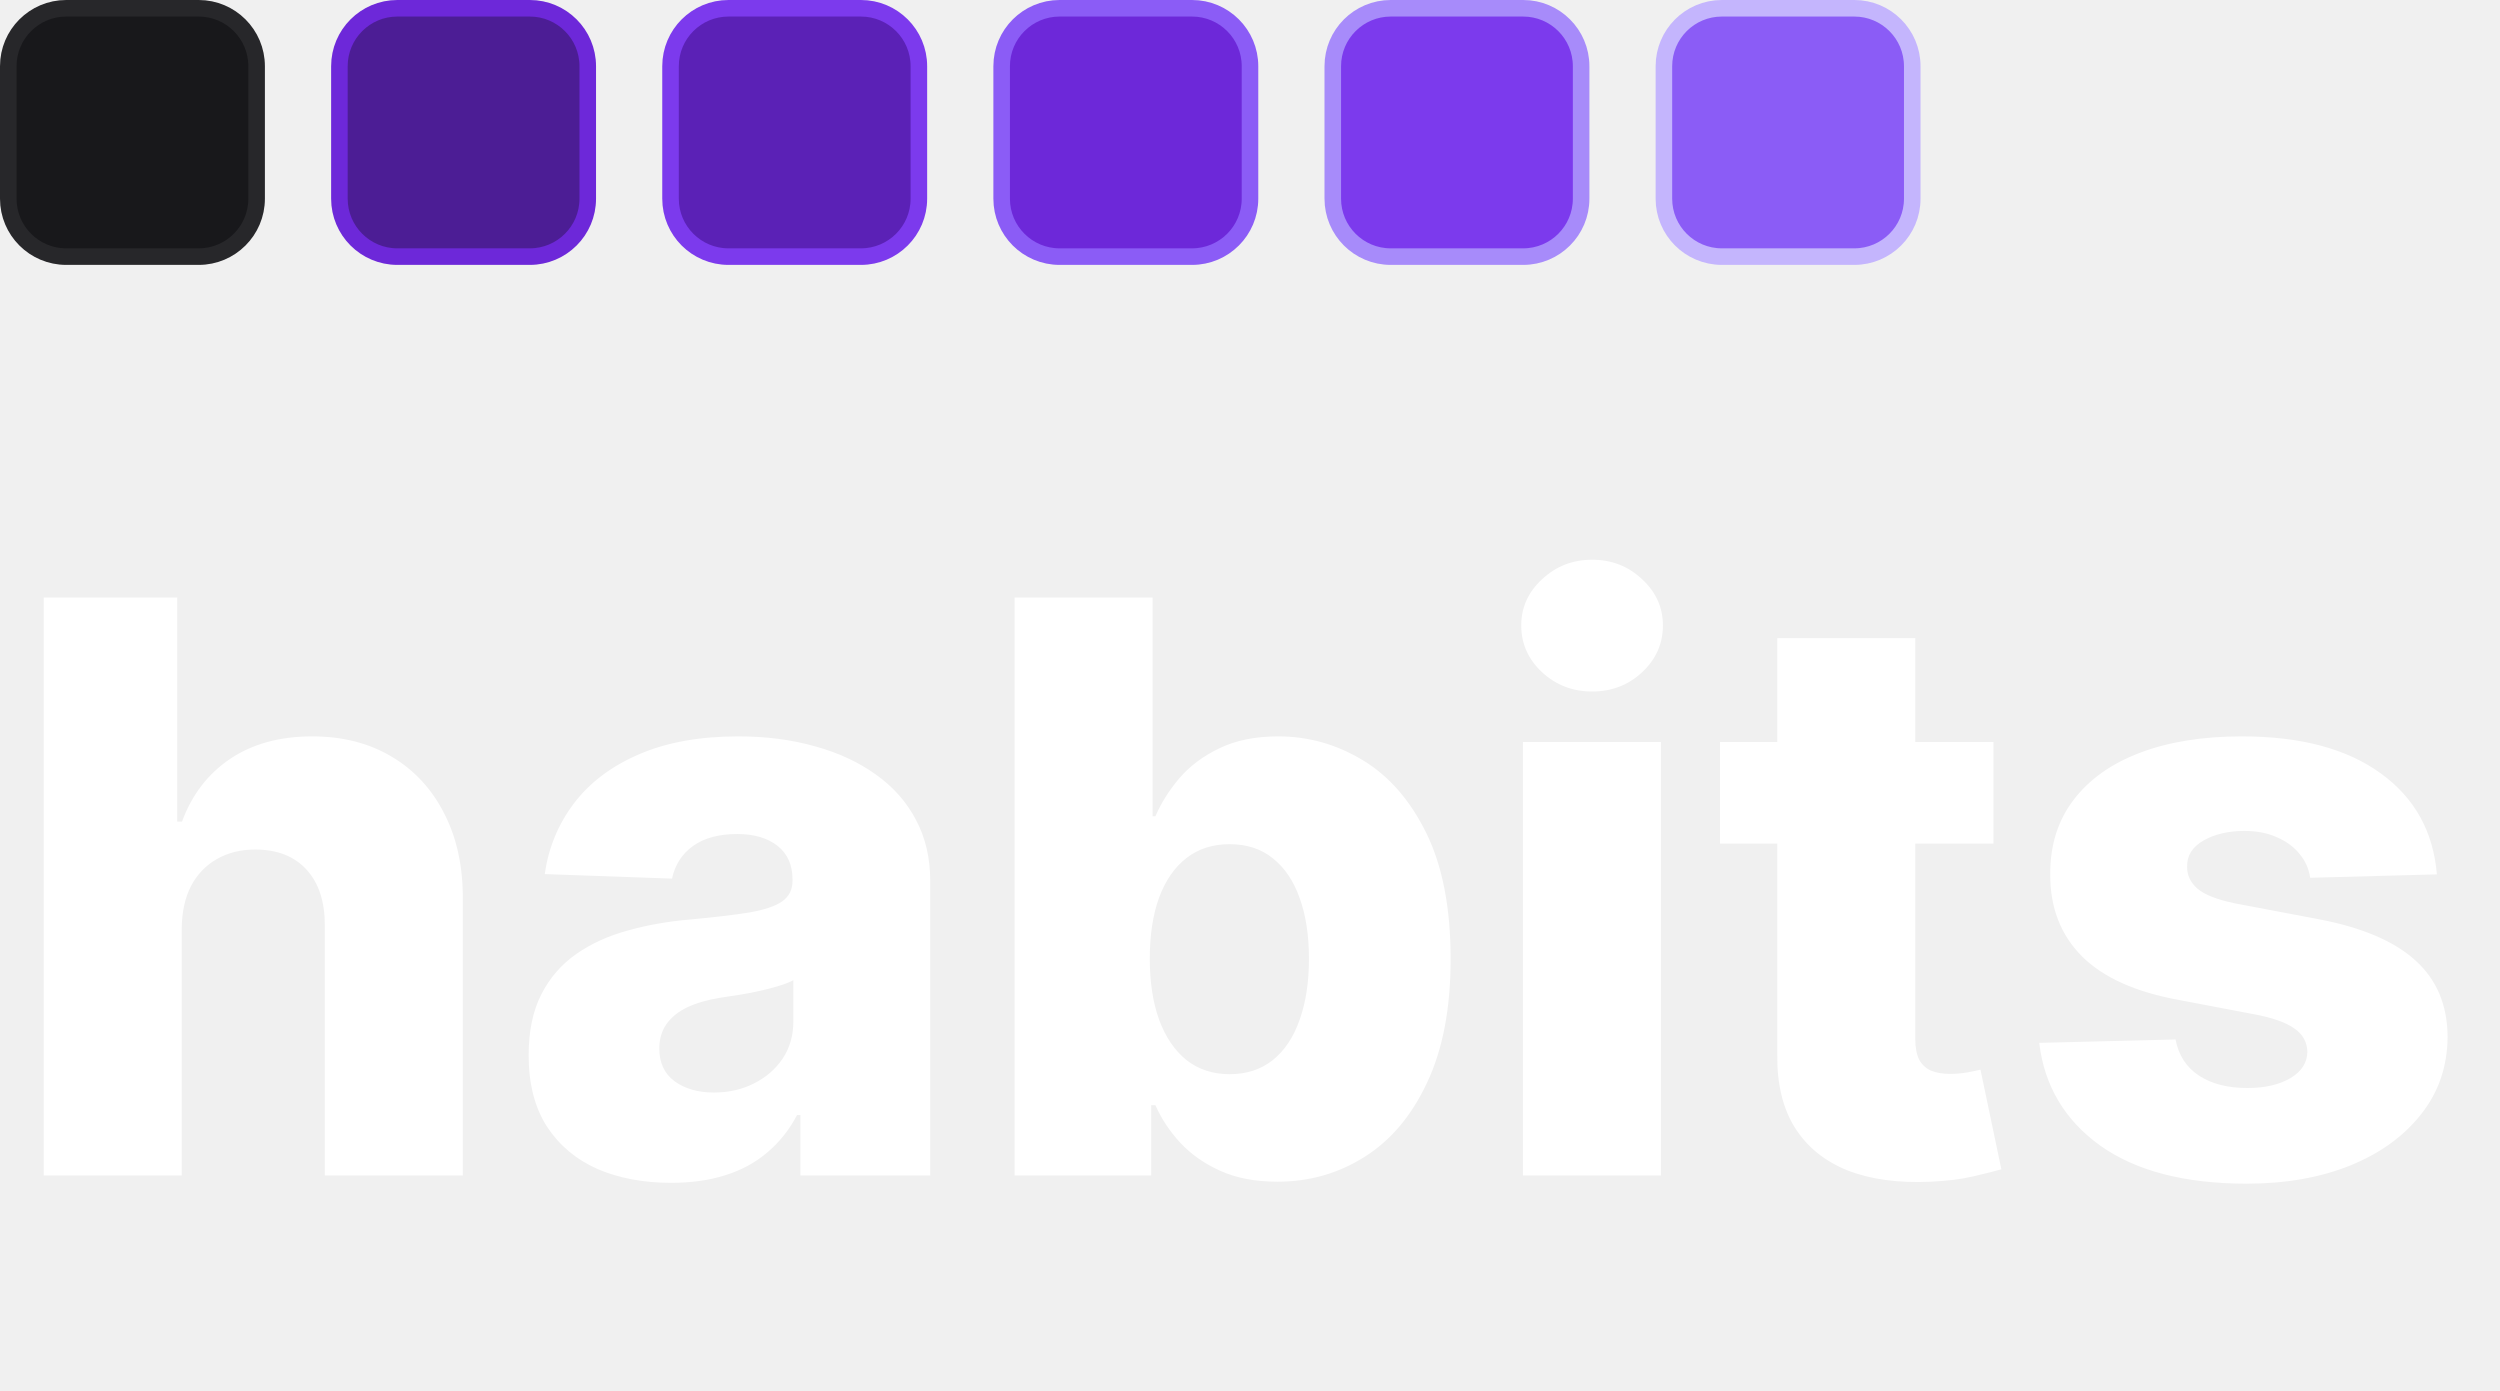
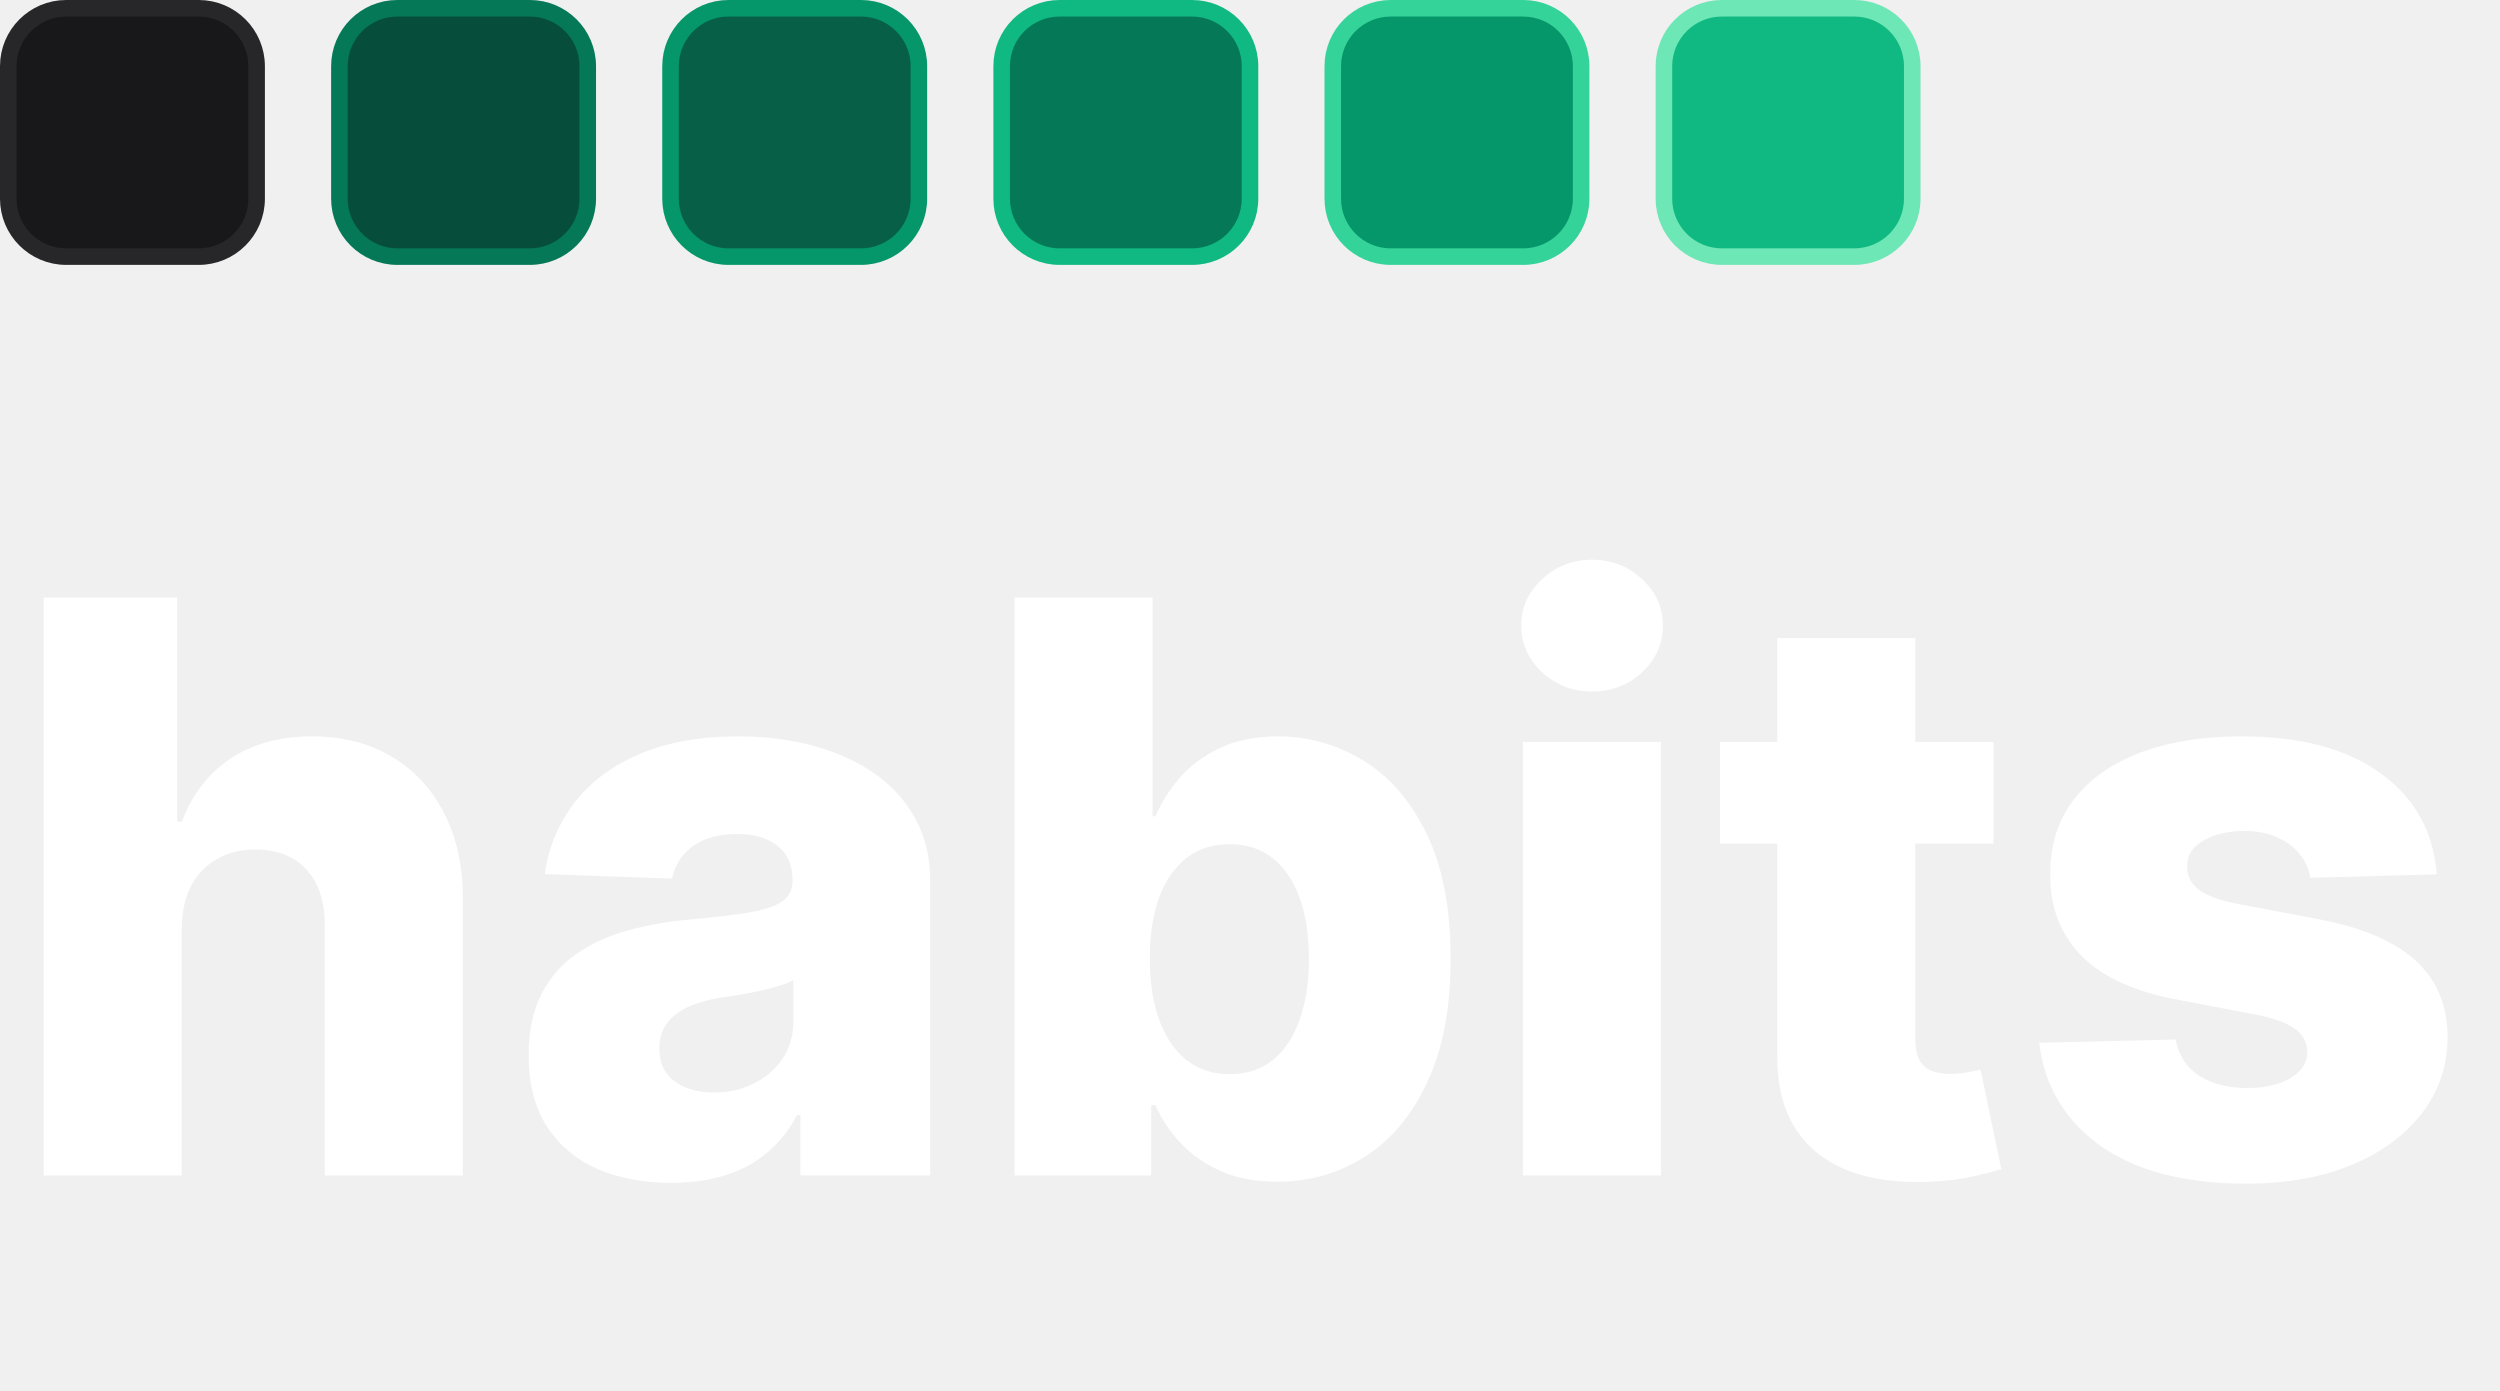
<svg xmlns="http://www.w3.org/2000/svg" width="151" height="84" viewBox="0 0 151 84" fill="none">
  <path d="M10.977 56.068V71H2.642V36.091H10.704V49.625H10.994C11.585 48.011 12.551 46.75 13.892 45.841C15.244 44.932 16.898 44.477 18.852 44.477C20.693 44.477 22.296 44.886 23.659 45.705C25.023 46.511 26.079 47.653 26.829 49.131C27.591 50.608 27.966 52.335 27.954 54.312V71H19.619V55.949C19.631 54.494 19.267 53.358 18.528 52.54C17.79 51.722 16.75 51.312 15.409 51.312C14.534 51.312 13.761 51.506 13.091 51.892C12.432 52.267 11.915 52.807 11.54 53.511C11.176 54.216 10.989 55.068 10.977 56.068ZM40.538 71.443C38.868 71.443 37.385 71.165 36.09 70.608C34.805 70.04 33.788 69.188 33.038 68.051C32.3 66.903 31.93 65.466 31.93 63.739C31.93 62.284 32.186 61.057 32.697 60.057C33.209 59.057 33.913 58.244 34.811 57.619C35.709 56.994 36.743 56.523 37.913 56.205C39.084 55.875 40.334 55.653 41.663 55.54C43.152 55.403 44.351 55.261 45.26 55.114C46.169 54.955 46.828 54.733 47.237 54.449C47.658 54.153 47.868 53.739 47.868 53.205V53.119C47.868 52.244 47.567 51.568 46.965 51.091C46.362 50.614 45.55 50.375 44.527 50.375C43.425 50.375 42.538 50.614 41.868 51.091C41.197 51.568 40.771 52.227 40.59 53.068L32.902 52.795C33.129 51.205 33.715 49.784 34.658 48.534C35.612 47.273 36.919 46.284 38.578 45.568C40.249 44.841 42.254 44.477 44.595 44.477C46.266 44.477 47.805 44.676 49.215 45.074C50.624 45.46 51.851 46.028 52.896 46.778C53.942 47.517 54.749 48.426 55.317 49.506C55.896 50.585 56.186 51.818 56.186 53.205V71H48.345V67.352H48.141C47.675 68.239 47.078 68.989 46.351 69.602C45.635 70.216 44.788 70.676 43.811 70.983C42.845 71.29 41.754 71.443 40.538 71.443ZM43.112 65.989C44.01 65.989 44.817 65.807 45.533 65.443C46.26 65.079 46.84 64.579 47.271 63.943C47.703 63.295 47.919 62.545 47.919 61.693V59.205C47.68 59.33 47.391 59.443 47.05 59.545C46.72 59.648 46.356 59.744 45.959 59.835C45.561 59.926 45.152 60.006 44.731 60.074C44.311 60.142 43.908 60.205 43.521 60.261C42.737 60.386 42.067 60.58 41.51 60.841C40.965 61.102 40.544 61.443 40.249 61.864C39.965 62.273 39.822 62.761 39.822 63.33C39.822 64.193 40.129 64.852 40.743 65.307C41.368 65.761 42.158 65.989 43.112 65.989ZM61.283 71V36.091H69.618V49.301H69.788C70.129 48.506 70.612 47.739 71.237 47C71.874 46.261 72.68 45.659 73.658 45.193C74.646 44.716 75.828 44.477 77.203 44.477C79.021 44.477 80.72 44.955 82.3 45.909C83.891 46.864 85.175 48.335 86.152 50.324C87.129 52.312 87.618 54.847 87.618 57.926C87.618 60.892 87.146 63.375 86.203 65.375C85.271 67.375 84.01 68.875 82.419 69.875C80.84 70.875 79.084 71.375 77.152 71.375C75.834 71.375 74.692 71.159 73.726 70.727C72.76 70.296 71.947 69.727 71.288 69.023C70.641 68.318 70.141 67.562 69.788 66.756H69.533V71H61.283ZM69.447 57.909C69.447 59.318 69.635 60.545 70.01 61.591C70.396 62.636 70.947 63.449 71.663 64.028C72.391 64.597 73.26 64.881 74.271 64.881C75.294 64.881 76.163 64.597 76.879 64.028C77.595 63.449 78.135 62.636 78.499 61.591C78.874 60.545 79.061 59.318 79.061 57.909C79.061 56.5 78.874 55.278 78.499 54.244C78.135 53.21 77.595 52.409 76.879 51.841C76.175 51.273 75.305 50.989 74.271 50.989C73.249 50.989 72.379 51.267 71.663 51.824C70.947 52.381 70.396 53.176 70.01 54.21C69.635 55.244 69.447 56.477 69.447 57.909ZM91.986 71V44.818H100.321V71H91.986ZM96.162 41.767C94.992 41.767 93.986 41.381 93.145 40.608C92.304 39.824 91.883 38.881 91.883 37.778C91.883 36.688 92.304 35.756 93.145 34.983C93.986 34.199 94.992 33.807 96.162 33.807C97.344 33.807 98.349 34.199 99.179 34.983C100.02 35.756 100.44 36.688 100.44 37.778C100.44 38.881 100.02 39.824 99.179 40.608C98.349 41.381 97.344 41.767 96.162 41.767ZM120.405 44.818V50.955H103.888V44.818H120.405ZM107.348 38.545H115.683V62.767C115.683 63.278 115.763 63.693 115.922 64.011C116.092 64.318 116.337 64.54 116.655 64.676C116.973 64.801 117.354 64.864 117.797 64.864C118.115 64.864 118.45 64.835 118.803 64.778C119.166 64.71 119.439 64.653 119.621 64.608L120.882 70.625C120.484 70.739 119.922 70.881 119.195 71.051C118.479 71.222 117.621 71.329 116.621 71.375C114.666 71.466 112.99 71.239 111.592 70.693C110.206 70.136 109.143 69.273 108.405 68.102C107.678 66.932 107.325 65.46 107.348 63.688V38.545ZM147.188 52.812L139.534 53.017C139.455 52.472 139.239 51.989 138.886 51.568C138.534 51.136 138.074 50.801 137.506 50.562C136.949 50.312 136.301 50.188 135.562 50.188C134.597 50.188 133.773 50.381 133.091 50.767C132.42 51.153 132.091 51.676 132.102 52.335C132.091 52.847 132.295 53.29 132.716 53.665C133.148 54.04 133.915 54.341 135.017 54.568L140.062 55.523C142.676 56.023 144.619 56.852 145.892 58.011C147.176 59.17 147.824 60.705 147.835 62.614C147.824 64.409 147.29 65.972 146.233 67.301C145.188 68.631 143.756 69.665 141.938 70.403C140.119 71.131 138.04 71.494 135.699 71.494C131.96 71.494 129.011 70.727 126.852 69.193C124.705 67.648 123.477 65.579 123.17 62.989L131.403 62.784C131.585 63.739 132.057 64.466 132.818 64.966C133.58 65.466 134.551 65.716 135.733 65.716C136.801 65.716 137.67 65.517 138.341 65.119C139.011 64.722 139.352 64.193 139.364 63.534C139.352 62.943 139.091 62.472 138.58 62.119C138.068 61.756 137.267 61.472 136.176 61.267L131.608 60.398C128.983 59.92 127.028 59.04 125.744 57.756C124.46 56.46 123.824 54.812 123.835 52.812C123.824 51.062 124.29 49.568 125.233 48.33C126.176 47.08 127.517 46.125 129.256 45.466C130.994 44.807 133.045 44.477 135.409 44.477C138.955 44.477 141.75 45.222 143.795 46.71C145.841 48.188 146.972 50.222 147.188 52.812Z" fill="white" />
  <rect x="0.5" y="0.5" width="15" height="15" rx="3.5" fill="#18181B" stroke="#27272A" />
-   <rect x="20.5" y="0.5" width="15" height="15" rx="3.5" fill="#4C1D95" stroke="#6D28D9" />
-   <rect x="40.5" y="0.5" width="15" height="15" rx="3.5" fill="#5B21B6" stroke="#7C3AED" />
-   <rect x="60.5" y="0.5" width="15" height="15" rx="3.5" fill="#6D28D9" stroke="#8B5CF6" />
-   <rect x="80.5" y="0.5" width="15" height="15" rx="3.5" fill="#7C3AED" stroke="#A78BFA" />
-   <rect x="100.5" y="0.5" width="15" height="15" rx="3.5" fill="#8B5CF6" stroke="#C4B5FD" />
+   <rect x="20.5" y="0.5" width="15" height="15" rx="3.5" fill="#064E3B" stroke="#047857" />
+   <rect x="40.5" y="0.5" width="15" height="15" rx="3.5" fill="#065F46" stroke="#059669" />
+   <rect x="60.5" y="0.5" width="15" height="15" rx="3.5" fill="#047857" stroke="#10B981" />
+   <rect x="80.5" y="0.5" width="15" height="15" rx="3.5" fill="#059669" stroke="#34D399" />
+   <rect x="100.5" y="0.5" width="15" height="15" rx="3.5" fill="#10B981" stroke="#6EE7B7" />
</svg>
